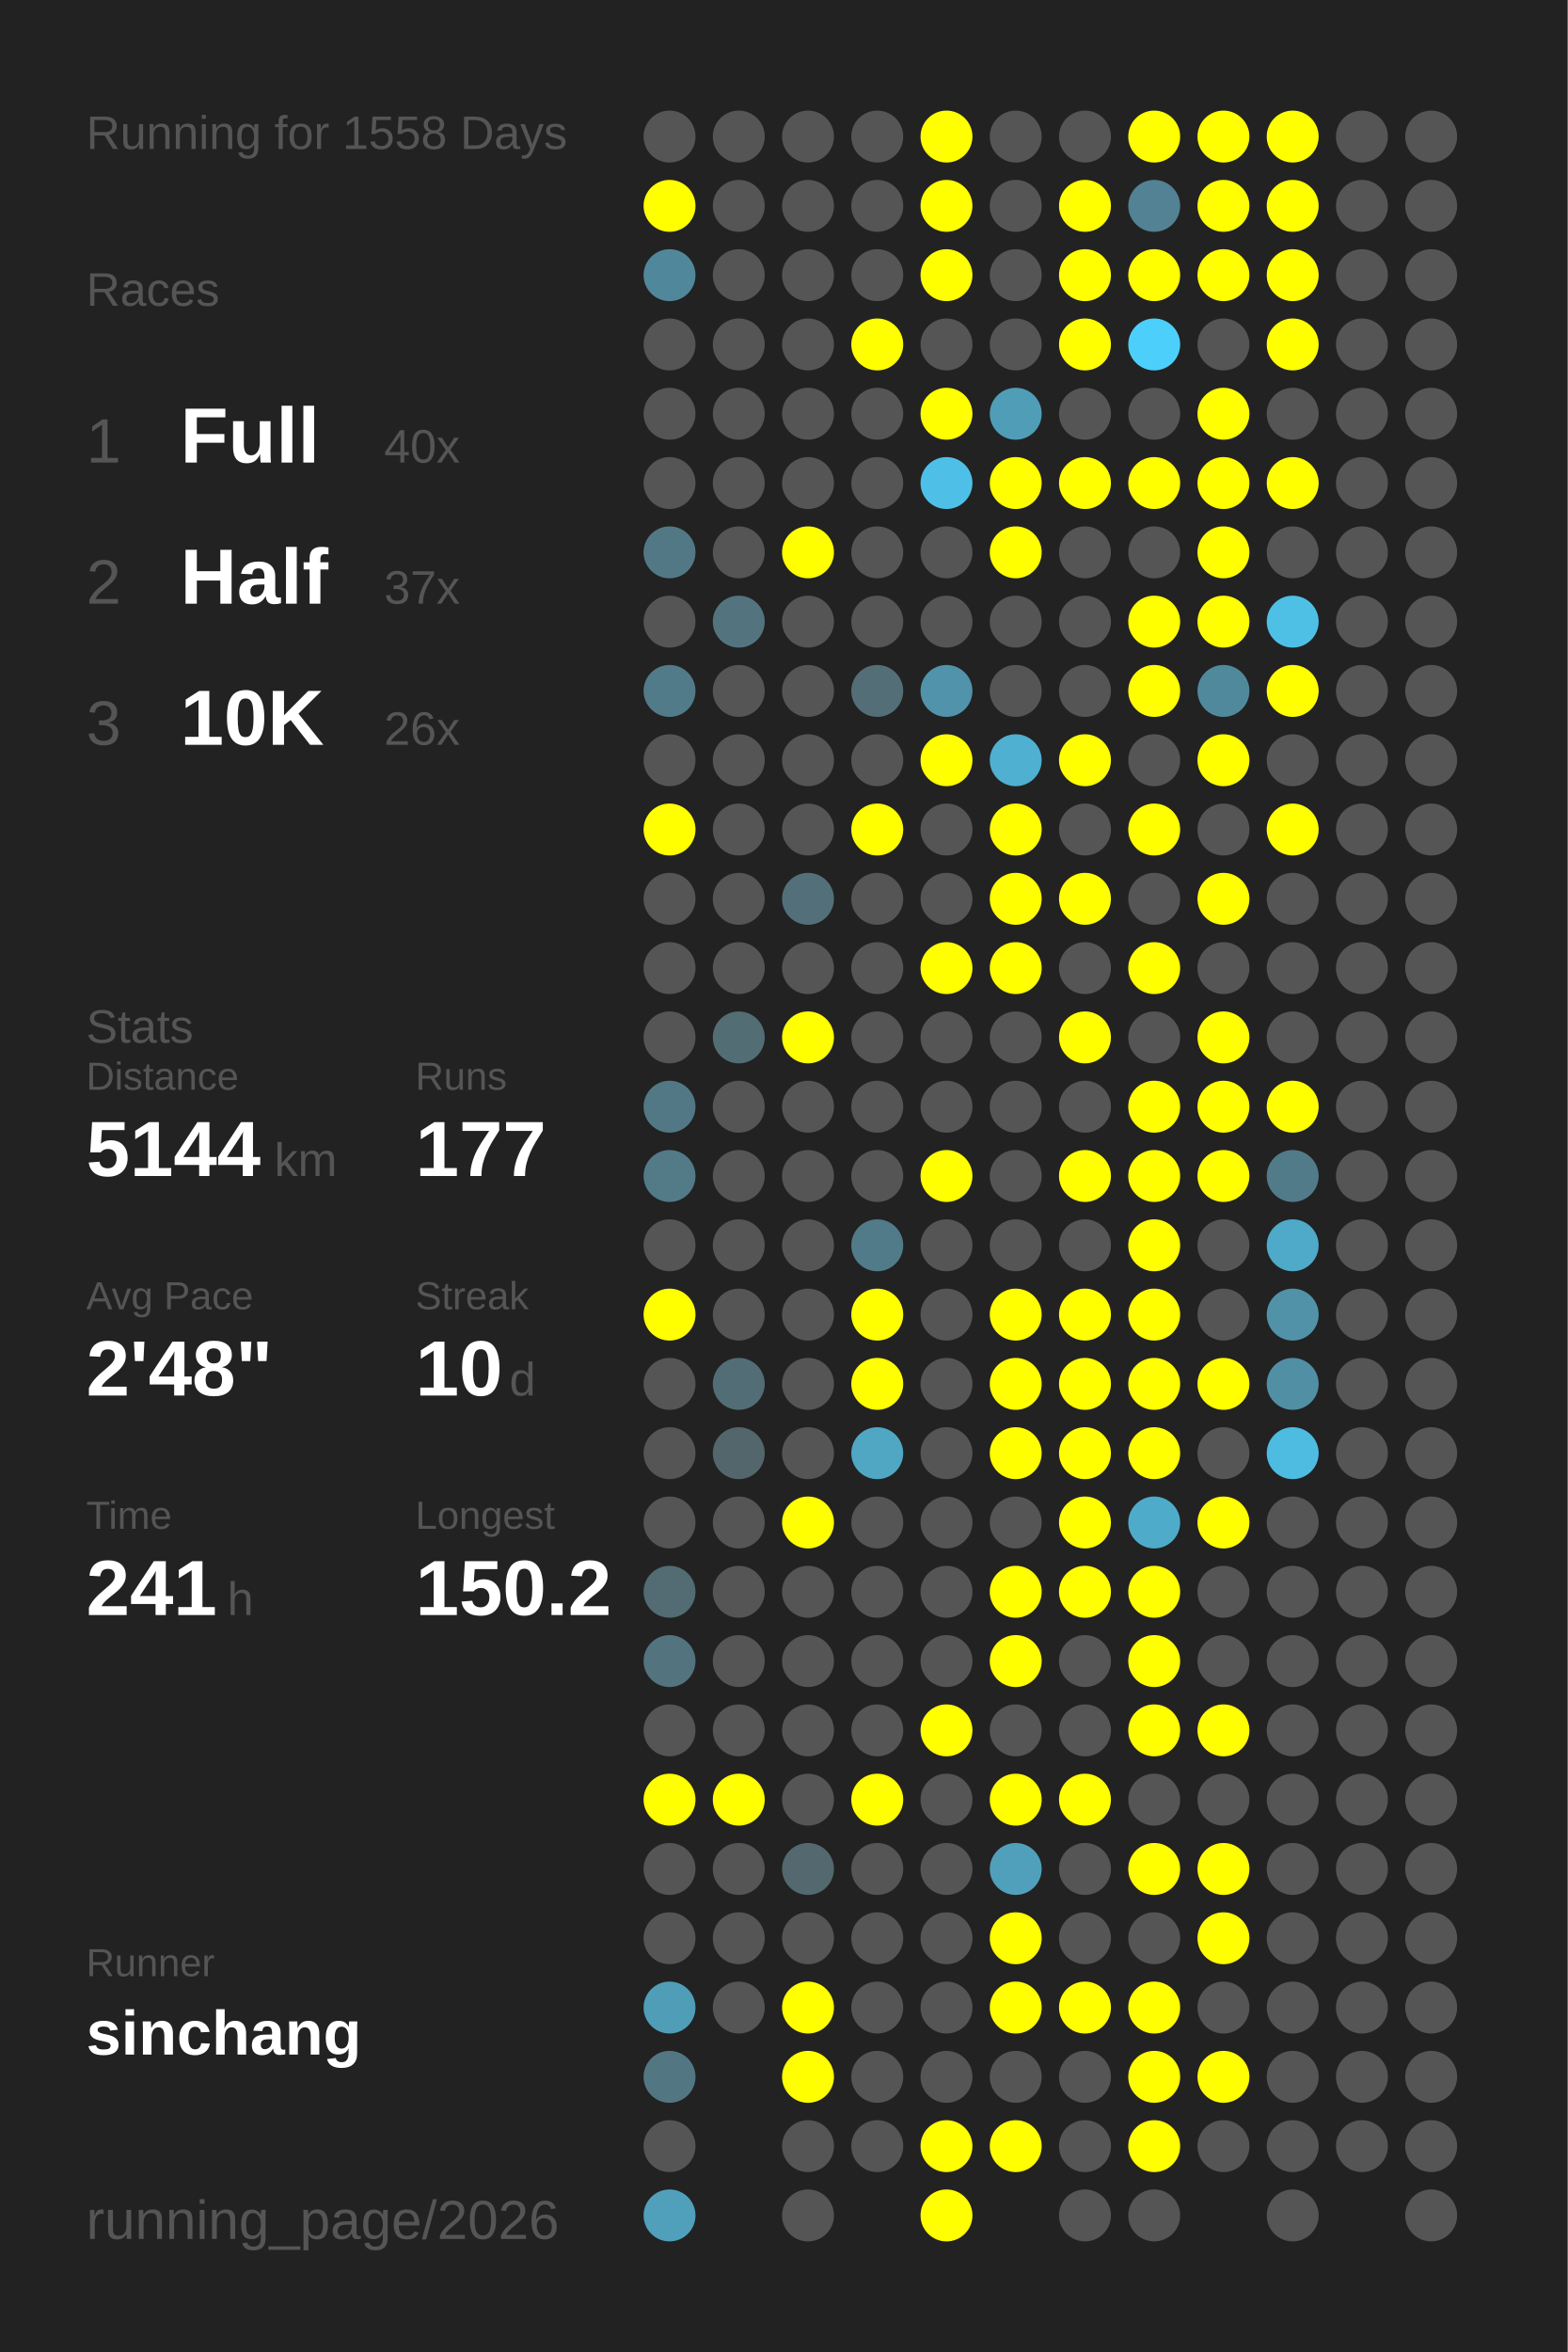
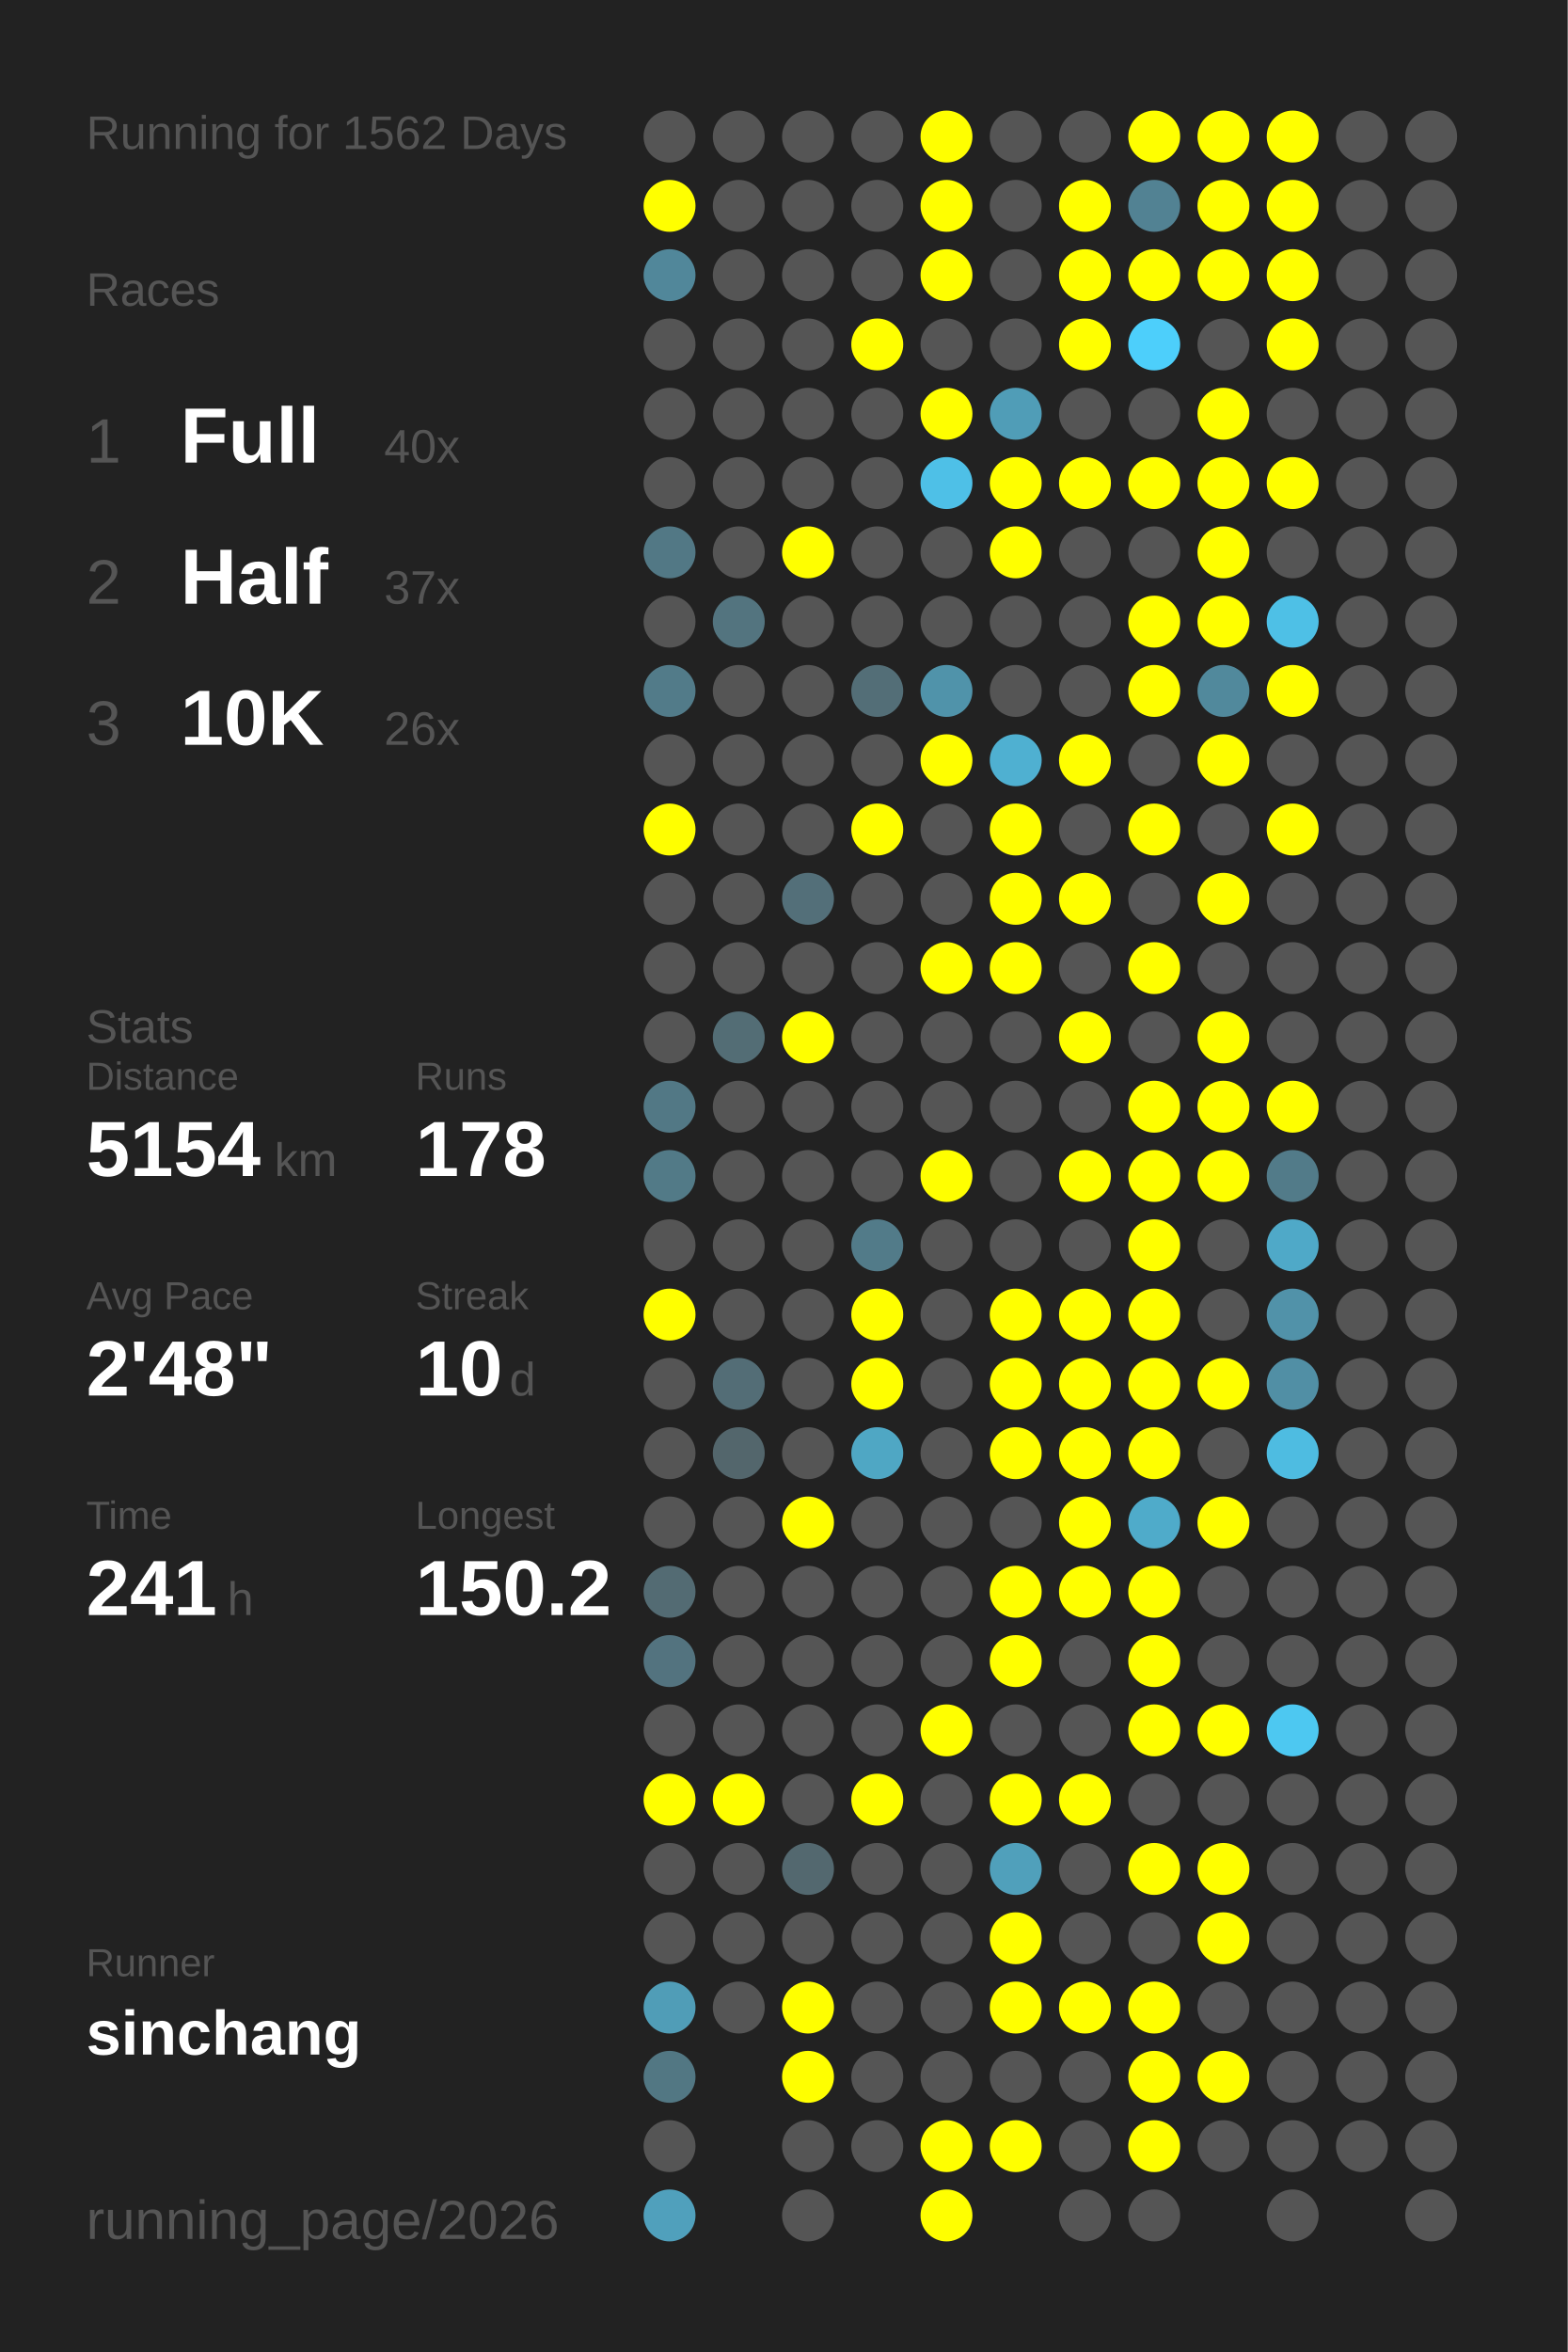
<svg xmlns="http://www.w3.org/2000/svg" baseProfile="full" height="300mm" version="1.1" viewBox="0,0,200,300" width="200mm">
  <defs />
  <rect fill="#222222" height="300" width="200" x="0" y="0" />
-   <text fill="#555555" style="font-size:6px; font-family:Arial;" x="11" y="19">Running for 1558 Days</text>
+   <text fill="#555555" style="font-size:6px; font-family:Arial;" x="11" y="19">Running for 1562 Days</text>
  <text fill="#555555" style="font-size:6px; font-family:Arial;" x="11" y="39">Races</text>
  <text fill="#555555" style="font-size:8px; font-family:Arial;" x="11" y="59">1</text>
  <text fill="#FFFFFF" style="font-size:10px; font-family:Arial; font-weight:bold;" x="23" y="59">Full</text>
  <text fill="#555555" style="font-size:6px; font-family:Arial;" x="49" y="59">40x</text>
  <text fill="#555555" style="font-size:8px; font-family:Arial;" x="11" y="77">2</text>
  <text fill="#FFFFFF" style="font-size:10px; font-family:Arial; font-weight:bold;" x="23" y="77">Half</text>
  <text fill="#555555" style="font-size:6px; font-family:Arial;" x="49" y="77">37x</text>
  <text fill="#555555" style="font-size:8px; font-family:Arial;" x="11" y="95">3</text>
  <text fill="#FFFFFF" style="font-size:10px; font-family:Arial; font-weight:bold;" x="23" y="95">10K</text>
  <text fill="#555555" style="font-size:6px; font-family:Arial;" x="49" y="95">26x</text>
  <text fill="#555555" style="font-size:6px; font-family:Arial;" x="11" y="133">Stats</text>
  <text fill="#555555" style="font-size:5px; font-family:Arial;" x="11" y="139">Distance</text>
-   <text fill="#FFFFFF" style="font-size:10px; font-family:Arial; font-weight:bold;" x="11" y="150">5144</text>
+   <text fill="#FFFFFF" style="font-size:10px; font-family:Arial; font-weight:bold;" x="11" y="150">5154</text>
  <text fill="#555555" style="font-size:6px; font-family:Arial;" x="35" y="150">km</text>
  <text fill="#555555" style="font-size:5px; font-family:Arial;" x="53" y="139">Runs</text>
-   <text fill="#FFFFFF" style="font-size:10px; font-family:Arial; font-weight:bold;" x="53" y="150">177</text>
+   <text fill="#FFFFFF" style="font-size:10px; font-family:Arial; font-weight:bold;" x="53" y="150">178</text>
  <text fill="#555555" style="font-size:5px; font-family:Arial;" x="11" y="167">Avg Pace</text>
  <text fill="#FFFFFF" style="font-size:10px; font-family:Arial; font-weight:bold;" x="11" y="178">2'48"</text>
  <text fill="#555555" style="font-size:5px; font-family:Arial;" x="53" y="167">Streak</text>
  <text fill="#FFFFFF" style="font-size:10px; font-family:Arial; font-weight:bold;" x="53" y="178">10</text>
  <text fill="#555555" style="font-size:6px; font-family:Arial;" x="65" y="178">d</text>
  <text fill="#555555" style="font-size:5px; font-family:Arial;" x="11" y="195">Time</text>
  <text fill="#FFFFFF" style="font-size:10px; font-family:Arial; font-weight:bold;" x="11" y="206">241</text>
  <text fill="#555555" style="font-size:6px; font-family:Arial;" x="29" y="206">h</text>
  <text fill="#555555" style="font-size:5px; font-family:Arial;" x="53" y="195">Longest</text>
  <text fill="#FFFFFF" style="font-size:10px; font-family:Arial; font-weight:bold;" x="53" y="206">150.2</text>
  <text fill="#555555" style="font-size:5px; font-family:Arial;" x="11" y="252.065">Runner</text>
  <text fill="#FFFFFF" style="font-size:8px; font-family:Arial; font-weight:bold;" x="11" y="262.065">sinchang</text>
  <text fill="#555555" style="font-size:7px; font-family:Arial;" x="11" y="285.581">running_page/2026</text>
  <circle cx="85.417" cy="17.419" fill="#555555" r="3.312" />
  <circle cx="85.417" cy="26.258" fill="#FFFF00" r="3.312" />
  <circle cx="85.417" cy="35.097" fill="#51879a" r="3.312" />
  <circle cx="85.417" cy="43.935" fill="#555555" r="3.312" />
  <circle cx="85.417" cy="52.774" fill="#555555" r="3.312" />
  <circle cx="85.417" cy="61.613" fill="#555555" r="3.312" />
  <circle cx="85.417" cy="70.452" fill="#527885" r="3.312" />
  <circle cx="85.417" cy="79.29" fill="#555555" r="3.312" />
  <circle cx="85.417" cy="88.129" fill="#527b89" r="3.312" />
  <circle cx="85.417" cy="96.968" fill="#555555" r="3.312" />
  <circle cx="85.417" cy="105.806" fill="#FFFF00" r="3.312" />
  <circle cx="85.417" cy="114.645" fill="#555555" r="3.312" />
  <circle cx="85.417" cy="123.484" fill="#555555" r="3.312" />
  <circle cx="85.417" cy="132.323" fill="#555555" r="3.312" />
  <circle cx="85.417" cy="141.161" fill="#527885" r="3.312" />
  <circle cx="85.417" cy="150" fill="#527a87" r="3.312" />
  <circle cx="85.417" cy="158.839" fill="#555555" r="3.312" />
  <circle cx="85.417" cy="167.677" fill="#FFFF00" r="3.312" />
  <circle cx="85.417" cy="176.516" fill="#555555" r="3.312" />
  <circle cx="85.417" cy="185.355" fill="#555555" r="3.312" />
  <circle cx="85.417" cy="194.194" fill="#555555" r="3.312" />
  <circle cx="85.417" cy="203.032" fill="#536b73" r="3.312" />
  <circle cx="85.417" cy="211.871" fill="#53737f" r="3.312" />
  <circle cx="85.417" cy="220.71" fill="#555555" r="3.312" />
  <circle cx="85.417" cy="229.548" fill="#FFFF00" r="3.312" />
  <circle cx="85.417" cy="238.387" fill="#555555" r="3.312" />
  <circle cx="85.417" cy="247.226" fill="#555555" r="3.312" />
  <circle cx="85.417" cy="256.065" fill="#509db7" r="3.312" />
  <circle cx="85.417" cy="264.903" fill="#527783" r="3.312" />
  <circle cx="85.417" cy="273.742" fill="#555555" r="3.312" />
  <circle cx="85.417" cy="282.581" fill="#50a0bc" r="3.312" />
  <circle cx="94.25" cy="17.419" fill="#555555" r="3.312" />
  <circle cx="94.25" cy="26.258" fill="#555555" r="3.312" />
  <circle cx="94.25" cy="35.097" fill="#555555" r="3.312" />
  <circle cx="94.25" cy="43.935" fill="#555555" r="3.312" />
  <circle cx="94.25" cy="52.774" fill="#555555" r="3.312" />
  <circle cx="94.25" cy="61.613" fill="#555555" r="3.312" />
  <circle cx="94.25" cy="70.452" fill="#555555" r="3.312" />
  <circle cx="94.25" cy="79.29" fill="#53747f" r="3.312" />
  <circle cx="94.25" cy="88.129" fill="#555555" r="3.312" />
  <circle cx="94.25" cy="96.968" fill="#555555" r="3.312" />
  <circle cx="94.25" cy="105.806" fill="#555555" r="3.312" />
  <circle cx="94.25" cy="114.645" fill="#555555" r="3.312" />
  <circle cx="94.25" cy="123.484" fill="#555555" r="3.312" />
  <circle cx="94.25" cy="132.323" fill="#536d75" r="3.312" />
  <circle cx="94.25" cy="141.161" fill="#555555" r="3.312" />
  <circle cx="94.25" cy="150" fill="#555555" r="3.312" />
  <circle cx="94.25" cy="158.839" fill="#555555" r="3.312" />
  <circle cx="94.25" cy="167.677" fill="#555555" r="3.312" />
  <circle cx="94.25" cy="176.516" fill="#536d76" r="3.312" />
  <circle cx="94.25" cy="185.355" fill="#53666c" r="3.312" />
  <circle cx="94.25" cy="194.194" fill="#555555" r="3.312" />
  <circle cx="94.25" cy="203.032" fill="#555555" r="3.312" />
  <circle cx="94.25" cy="211.871" fill="#555555" r="3.312" />
  <circle cx="94.25" cy="220.71" fill="#555555" r="3.312" />
  <circle cx="94.25" cy="229.548" fill="#FFFF00" r="3.312" />
  <circle cx="94.25" cy="238.387" fill="#555555" r="3.312" />
  <circle cx="94.25" cy="247.226" fill="#555555" r="3.312" />
  <circle cx="94.25" cy="256.065" fill="#555555" r="3.312" />
  <circle cx="103.083" cy="17.419" fill="#555555" r="3.312" />
  <circle cx="103.083" cy="26.258" fill="#555555" r="3.312" />
  <circle cx="103.083" cy="35.097" fill="#555555" r="3.312" />
  <circle cx="103.083" cy="43.935" fill="#555555" r="3.312" />
  <circle cx="103.083" cy="52.774" fill="#555555" r="3.312" />
  <circle cx="103.083" cy="61.613" fill="#555555" r="3.312" />
  <circle cx="103.083" cy="70.452" fill="#FFFF00" r="3.312" />
  <circle cx="103.083" cy="79.29" fill="#555555" r="3.312" />
  <circle cx="103.083" cy="88.129" fill="#555555" r="3.312" />
  <circle cx="103.083" cy="96.968" fill="#555555" r="3.312" />
  <circle cx="103.083" cy="105.806" fill="#555555" r="3.312" />
  <circle cx="103.083" cy="114.645" fill="#536f79" r="3.312" />
  <circle cx="103.083" cy="123.484" fill="#555555" r="3.312" />
  <circle cx="103.083" cy="132.323" fill="#FFFF00" r="3.312" />
  <circle cx="103.083" cy="141.161" fill="#555555" r="3.312" />
  <circle cx="103.083" cy="150" fill="#555555" r="3.312" />
  <circle cx="103.083" cy="158.839" fill="#555555" r="3.312" />
  <circle cx="103.083" cy="167.677" fill="#555555" r="3.312" />
  <circle cx="103.083" cy="176.516" fill="#555555" r="3.312" />
  <circle cx="103.083" cy="185.355" fill="#555555" r="3.312" />
  <circle cx="103.083" cy="194.194" fill="#FFFF00" r="3.312" />
  <circle cx="103.083" cy="203.032" fill="#555555" r="3.312" />
  <circle cx="103.083" cy="211.871" fill="#555555" r="3.312" />
  <circle cx="103.083" cy="220.71" fill="#555555" r="3.312" />
  <circle cx="103.083" cy="229.548" fill="#555555" r="3.312" />
  <circle cx="103.083" cy="238.387" fill="#53686f" r="3.312" />
  <circle cx="103.083" cy="247.226" fill="#555555" r="3.312" />
  <circle cx="103.083" cy="256.065" fill="#FFFF00" r="3.312" />
  <circle cx="103.083" cy="264.903" fill="#FFFF00" r="3.312" />
  <circle cx="103.083" cy="273.742" fill="#555555" r="3.312" />
  <circle cx="103.083" cy="282.581" fill="#555555" r="3.312" />
  <circle cx="111.917" cy="17.419" fill="#555555" r="3.312" />
  <circle cx="111.917" cy="26.258" fill="#555555" r="3.312" />
  <circle cx="111.917" cy="35.097" fill="#555555" r="3.312" />
  <circle cx="111.917" cy="43.935" fill="#FFFF00" r="3.312" />
  <circle cx="111.917" cy="52.774" fill="#555555" r="3.312" />
  <circle cx="111.917" cy="61.613" fill="#555555" r="3.312" />
  <circle cx="111.917" cy="70.452" fill="#555555" r="3.312" />
  <circle cx="111.917" cy="79.29" fill="#555555" r="3.312" />
  <circle cx="111.917" cy="88.129" fill="#536e77" r="3.312" />
  <circle cx="111.917" cy="96.968" fill="#555555" r="3.312" />
  <circle cx="111.917" cy="105.806" fill="#FFFF00" r="3.312" />
  <circle cx="111.917" cy="114.645" fill="#555555" r="3.312" />
  <circle cx="111.917" cy="123.484" fill="#555555" r="3.312" />
  <circle cx="111.917" cy="132.323" fill="#555555" r="3.312" />
  <circle cx="111.917" cy="141.161" fill="#555555" r="3.312" />
  <circle cx="111.917" cy="150" fill="#555555" r="3.312" />
  <circle cx="111.917" cy="158.839" fill="#527b89" r="3.312" />
  <circle cx="111.917" cy="167.677" fill="#FFFF00" r="3.312" />
  <circle cx="111.917" cy="176.516" fill="#FFFF00" r="3.312" />
  <circle cx="111.917" cy="185.355" fill="#4fa7c4" r="3.312" />
  <circle cx="111.917" cy="194.194" fill="#555555" r="3.312" />
  <circle cx="111.917" cy="203.032" fill="#555555" r="3.312" />
  <circle cx="111.917" cy="211.871" fill="#555555" r="3.312" />
  <circle cx="111.917" cy="220.71" fill="#555555" r="3.312" />
  <circle cx="111.917" cy="229.548" fill="#FFFF00" r="3.312" />
  <circle cx="111.917" cy="238.387" fill="#555555" r="3.312" />
  <circle cx="111.917" cy="247.226" fill="#555555" r="3.312" />
  <circle cx="111.917" cy="256.065" fill="#555555" r="3.312" />
  <circle cx="111.917" cy="264.903" fill="#555555" r="3.312" />
  <circle cx="111.917" cy="273.742" fill="#555555" r="3.312" />
  <circle cx="120.75" cy="17.419" fill="#FFFF00" r="3.312" />
  <circle cx="120.75" cy="26.258" fill="#FFFF00" r="3.312" />
  <circle cx="120.75" cy="35.097" fill="#FFFF00" r="3.312" />
  <circle cx="120.75" cy="43.935" fill="#555555" r="3.312" />
  <circle cx="120.75" cy="52.774" fill="#FFFF00" r="3.312" />
  <circle cx="120.75" cy="61.613" fill="#4ec0e7" r="3.312" />
  <circle cx="120.75" cy="70.452" fill="#555555" r="3.312" />
  <circle cx="120.75" cy="79.29" fill="#555555" r="3.312" />
  <circle cx="120.75" cy="88.129" fill="#5093aa" r="3.312" />
  <circle cx="120.75" cy="96.968" fill="#FFFF00" r="3.312" />
  <circle cx="120.75" cy="105.806" fill="#555555" r="3.312" />
  <circle cx="120.75" cy="114.645" fill="#555555" r="3.312" />
  <circle cx="120.75" cy="123.484" fill="#FFFF00" r="3.312" />
  <circle cx="120.75" cy="132.323" fill="#555555" r="3.312" />
  <circle cx="120.75" cy="141.161" fill="#555555" r="3.312" />
  <circle cx="120.75" cy="150" fill="#FFFF00" r="3.312" />
  <circle cx="120.75" cy="158.839" fill="#555555" r="3.312" />
  <circle cx="120.75" cy="167.677" fill="#555555" r="3.312" />
  <circle cx="120.75" cy="176.516" fill="#555555" r="3.312" />
  <circle cx="120.75" cy="185.355" fill="#555555" r="3.312" />
  <circle cx="120.75" cy="194.194" fill="#555555" r="3.312" />
  <circle cx="120.75" cy="203.032" fill="#555555" r="3.312" />
  <circle cx="120.75" cy="211.871" fill="#555555" r="3.312" />
  <circle cx="120.75" cy="220.71" fill="#FFFF00" r="3.312" />
  <circle cx="120.75" cy="229.548" fill="#555555" r="3.312" />
  <circle cx="120.75" cy="238.387" fill="#555555" r="3.312" />
  <circle cx="120.75" cy="247.226" fill="#555555" r="3.312" />
  <circle cx="120.75" cy="256.065" fill="#555555" r="3.312" />
  <circle cx="120.75" cy="264.903" fill="#555555" r="3.312" />
  <circle cx="120.75" cy="273.742" fill="#FFFF00" r="3.312" />
  <circle cx="120.75" cy="282.581" fill="#FFFF00" r="3.312" />
  <circle cx="129.583" cy="17.419" fill="#555555" r="3.312" />
  <circle cx="129.583" cy="26.258" fill="#555555" r="3.312" />
  <circle cx="129.583" cy="35.097" fill="#555555" r="3.312" />
  <circle cx="129.583" cy="43.935" fill="#555555" r="3.312" />
  <circle cx="129.583" cy="52.774" fill="#509db7" r="3.312" />
  <circle cx="129.583" cy="61.613" fill="#FFFF00" r="3.312" />
  <circle cx="129.583" cy="70.452" fill="#FFFF00" r="3.312" />
  <circle cx="129.583" cy="79.29" fill="#555555" r="3.312" />
  <circle cx="129.583" cy="88.129" fill="#555555" r="3.312" />
  <circle cx="129.583" cy="96.968" fill="#4fb0d1" r="3.312" />
  <circle cx="129.583" cy="105.806" fill="#FFFF00" r="3.312" />
  <circle cx="129.583" cy="114.645" fill="#FFFF00" r="3.312" />
  <circle cx="129.583" cy="123.484" fill="#FFFF00" r="3.312" />
  <circle cx="129.583" cy="132.323" fill="#555555" r="3.312" />
  <circle cx="129.583" cy="141.161" fill="#555555" r="3.312" />
  <circle cx="129.583" cy="150" fill="#555555" r="3.312" />
  <circle cx="129.583" cy="158.839" fill="#555555" r="3.312" />
  <circle cx="129.583" cy="167.677" fill="#FFFF00" r="3.312" />
  <circle cx="129.583" cy="176.516" fill="#FFFF00" r="3.312" />
  <circle cx="129.583" cy="185.355" fill="#FFFF00" r="3.312" />
  <circle cx="129.583" cy="194.194" fill="#555555" r="3.312" />
  <circle cx="129.583" cy="203.032" fill="#FFFF00" r="3.312" />
  <circle cx="129.583" cy="211.871" fill="#FFFF00" r="3.312" />
  <circle cx="129.583" cy="220.71" fill="#555555" r="3.312" />
  <circle cx="129.583" cy="229.548" fill="#FFFF00" r="3.312" />
  <circle cx="129.583" cy="238.387" fill="#50a0bb" r="3.312" />
  <circle cx="129.583" cy="247.226" fill="#FFFF00" r="3.312" />
  <circle cx="129.583" cy="256.065" fill="#FFFF00" r="3.312" />
  <circle cx="129.583" cy="264.903" fill="#555555" r="3.312" />
  <circle cx="129.583" cy="273.742" fill="#FFFF00" r="3.312" />
  <circle cx="138.417" cy="17.419" fill="#555555" r="3.312" />
  <circle cx="138.417" cy="26.258" fill="#FFFF00" r="3.312" />
  <circle cx="138.417" cy="35.097" fill="#FFFF00" r="3.312" />
  <circle cx="138.417" cy="43.935" fill="#FFFF00" r="3.312" />
  <circle cx="138.417" cy="52.774" fill="#555555" r="3.312" />
  <circle cx="138.417" cy="61.613" fill="#FFFF00" r="3.312" />
  <circle cx="138.417" cy="70.452" fill="#555555" r="3.312" />
  <circle cx="138.417" cy="79.29" fill="#555555" r="3.312" />
  <circle cx="138.417" cy="88.129" fill="#555555" r="3.312" />
  <circle cx="138.417" cy="96.968" fill="#FFFF00" r="3.312" />
  <circle cx="138.417" cy="105.806" fill="#555555" r="3.312" />
  <circle cx="138.417" cy="114.645" fill="#FFFF00" r="3.312" />
  <circle cx="138.417" cy="123.484" fill="#555555" r="3.312" />
  <circle cx="138.417" cy="132.323" fill="#FFFF00" r="3.312" />
  <circle cx="138.417" cy="141.161" fill="#555555" r="3.312" />
  <circle cx="138.417" cy="150" fill="#FFFF00" r="3.312" />
  <circle cx="138.417" cy="158.839" fill="#555555" r="3.312" />
  <circle cx="138.417" cy="167.677" fill="#FFFF00" r="3.312" />
  <circle cx="138.417" cy="176.516" fill="#FFFF00" r="3.312" />
  <circle cx="138.417" cy="185.355" fill="#FFFF00" r="3.312" />
  <circle cx="138.417" cy="194.194" fill="#FFFF00" r="3.312" />
  <circle cx="138.417" cy="203.032" fill="#FFFF00" r="3.312" />
  <circle cx="138.417" cy="211.871" fill="#555555" r="3.312" />
  <circle cx="138.417" cy="220.71" fill="#555555" r="3.312" />
  <circle cx="138.417" cy="229.548" fill="#FFFF00" r="3.312" />
  <circle cx="138.417" cy="238.387" fill="#555555" r="3.312" />
  <circle cx="138.417" cy="247.226" fill="#555555" r="3.312" />
  <circle cx="138.417" cy="256.065" fill="#FFFF00" r="3.312" />
  <circle cx="138.417" cy="264.903" fill="#555555" r="3.312" />
  <circle cx="138.417" cy="273.742" fill="#555555" r="3.312" />
  <circle cx="138.417" cy="282.581" fill="#555555" r="3.312" />
  <circle cx="147.25" cy="17.419" fill="#FFFF00" r="3.312" />
  <circle cx="147.25" cy="26.258" fill="#528293" r="3.312" />
  <circle cx="147.25" cy="35.097" fill="#FFFF00" r="3.312" />
  <circle cx="147.25" cy="43.935" fill="#4dcffb" r="3.312" />
  <circle cx="147.25" cy="52.774" fill="#555555" r="3.312" />
  <circle cx="147.25" cy="61.613" fill="#FFFF00" r="3.312" />
  <circle cx="147.25" cy="70.452" fill="#555555" r="3.312" />
  <circle cx="147.25" cy="79.29" fill="#FFFF00" r="3.312" />
  <circle cx="147.25" cy="88.129" fill="#FFFF00" r="3.312" />
  <circle cx="147.25" cy="96.968" fill="#555555" r="3.312" />
  <circle cx="147.25" cy="105.806" fill="#FFFF00" r="3.312" />
  <circle cx="147.25" cy="114.645" fill="#555555" r="3.312" />
  <circle cx="147.25" cy="123.484" fill="#FFFF00" r="3.312" />
  <circle cx="147.25" cy="132.323" fill="#555555" r="3.312" />
  <circle cx="147.25" cy="141.161" fill="#FFFF00" r="3.312" />
  <circle cx="147.25" cy="150" fill="#FFFF00" r="3.312" />
  <circle cx="147.25" cy="158.839" fill="#FFFF00" r="3.312" />
  <circle cx="147.25" cy="167.677" fill="#FFFF00" r="3.312" />
  <circle cx="147.25" cy="176.516" fill="#FFFF00" r="3.312" />
  <circle cx="147.25" cy="185.355" fill="#FFFF00" r="3.312" />
  <circle cx="147.25" cy="194.194" fill="#4fabca" r="3.312" />
  <circle cx="147.25" cy="203.032" fill="#FFFF00" r="3.312" />
  <circle cx="147.25" cy="211.871" fill="#FFFF00" r="3.312" />
  <circle cx="147.25" cy="220.71" fill="#FFFF00" r="3.312" />
  <circle cx="147.25" cy="229.548" fill="#555555" r="3.312" />
  <circle cx="147.25" cy="238.387" fill="#FFFF00" r="3.312" />
  <circle cx="147.25" cy="247.226" fill="#555555" r="3.312" />
  <circle cx="147.25" cy="256.065" fill="#FFFF00" r="3.312" />
  <circle cx="147.25" cy="264.903" fill="#FFFF00" r="3.312" />
  <circle cx="147.25" cy="273.742" fill="#FFFF00" r="3.312" />
  <circle cx="147.25" cy="282.581" fill="#555555" r="3.312" />
  <circle cx="156.083" cy="17.419" fill="#FFFF00" r="3.312" />
  <circle cx="156.083" cy="26.258" fill="#FFFF00" r="3.312" />
  <circle cx="156.083" cy="35.097" fill="#FFFF00" r="3.312" />
  <circle cx="156.083" cy="43.935" fill="#555555" r="3.312" />
  <circle cx="156.083" cy="52.774" fill="#FFFF00" r="3.312" />
  <circle cx="156.083" cy="61.613" fill="#FFFF00" r="3.312" />
  <circle cx="156.083" cy="70.452" fill="#FFFF00" r="3.312" />
  <circle cx="156.083" cy="79.29" fill="#FFFF00" r="3.312" />
  <circle cx="156.083" cy="88.129" fill="#51899c" r="3.312" />
  <circle cx="156.083" cy="96.968" fill="#FFFF00" r="3.312" />
  <circle cx="156.083" cy="105.806" fill="#555555" r="3.312" />
  <circle cx="156.083" cy="114.645" fill="#FFFF00" r="3.312" />
  <circle cx="156.083" cy="123.484" fill="#555555" r="3.312" />
  <circle cx="156.083" cy="132.323" fill="#FFFF00" r="3.312" />
  <circle cx="156.083" cy="141.161" fill="#FFFF00" r="3.312" />
  <circle cx="156.083" cy="150" fill="#FFFF00" r="3.312" />
  <circle cx="156.083" cy="158.839" fill="#555555" r="3.312" />
  <circle cx="156.083" cy="167.677" fill="#555555" r="3.312" />
  <circle cx="156.083" cy="176.516" fill="#FFFF00" r="3.312" />
  <circle cx="156.083" cy="185.355" fill="#555555" r="3.312" />
  <circle cx="156.083" cy="194.194" fill="#FFFF00" r="3.312" />
  <circle cx="156.083" cy="203.032" fill="#555555" r="3.312" />
  <circle cx="156.083" cy="211.871" fill="#555555" r="3.312" />
  <circle cx="156.083" cy="220.71" fill="#FFFF00" r="3.312" />
  <circle cx="156.083" cy="229.548" fill="#555555" r="3.312" />
  <circle cx="156.083" cy="238.387" fill="#FFFF00" r="3.312" />
  <circle cx="156.083" cy="247.226" fill="#FFFF00" r="3.312" />
  <circle cx="156.083" cy="256.065" fill="#555555" r="3.312" />
  <circle cx="156.083" cy="264.903" fill="#FFFF00" r="3.312" />
  <circle cx="156.083" cy="273.742" fill="#555555" r="3.312" />
  <circle cx="164.917" cy="17.419" fill="#FFFF00" r="3.312" />
  <circle cx="164.917" cy="26.258" fill="#FFFF00" r="3.312" />
  <circle cx="164.917" cy="35.097" fill="#FFFF00" r="3.312" />
  <circle cx="164.917" cy="43.935" fill="#FFFF00" r="3.312" />
  <circle cx="164.917" cy="52.774" fill="#555555" r="3.312" />
  <circle cx="164.917" cy="61.613" fill="#FFFF00" r="3.312" />
  <circle cx="164.917" cy="70.452" fill="#555555" r="3.312" />
  <circle cx="164.917" cy="79.29" fill="#4ec0e6" r="3.312" />
  <circle cx="164.917" cy="88.129" fill="#FFFF00" r="3.312" />
  <circle cx="164.917" cy="96.968" fill="#555555" r="3.312" />
  <circle cx="164.917" cy="105.806" fill="#FFFF00" r="3.312" />
  <circle cx="164.917" cy="114.645" fill="#555555" r="3.312" />
  <circle cx="164.917" cy="123.484" fill="#555555" r="3.312" />
  <circle cx="164.917" cy="132.323" fill="#555555" r="3.312" />
  <circle cx="164.917" cy="141.161" fill="#FFFF00" r="3.312" />
  <circle cx="164.917" cy="150" fill="#527b89" r="3.312" />
  <circle cx="164.917" cy="158.839" fill="#4fa9c8" r="3.312" />
  <circle cx="164.917" cy="167.677" fill="#5192a9" r="3.312" />
  <circle cx="164.917" cy="176.516" fill="#518fa5" r="3.312" />
  <circle cx="164.917" cy="185.355" fill="#4ebce1" r="3.312" />
  <circle cx="164.917" cy="194.194" fill="#555555" r="3.312" />
  <circle cx="164.917" cy="203.032" fill="#555555" r="3.312" />
  <circle cx="164.917" cy="211.871" fill="#555555" r="3.312" />
-   <circle cx="164.917" cy="220.71" fill="#555555" r="3.312" />
+   <circle cx="164.917" cy="220.71" fill="#4dc8f1" r="3.312" />
  <circle cx="164.917" cy="229.548" fill="#555555" r="3.312" />
  <circle cx="164.917" cy="238.387" fill="#555555" r="3.312" />
  <circle cx="164.917" cy="247.226" fill="#555555" r="3.312" />
  <circle cx="164.917" cy="256.065" fill="#555555" r="3.312" />
  <circle cx="164.917" cy="264.903" fill="#555555" r="3.312" />
  <circle cx="164.917" cy="273.742" fill="#555555" r="3.312" />
  <circle cx="164.917" cy="282.581" fill="#555555" r="3.312" />
  <circle cx="173.75" cy="17.419" fill="#555555" r="3.312" />
  <circle cx="173.75" cy="26.258" fill="#555555" r="3.312" />
  <circle cx="173.75" cy="35.097" fill="#555555" r="3.312" />
  <circle cx="173.75" cy="43.935" fill="#555555" r="3.312" />
  <circle cx="173.75" cy="52.774" fill="#555555" r="3.312" />
  <circle cx="173.75" cy="61.613" fill="#555555" r="3.312" />
  <circle cx="173.75" cy="70.452" fill="#555555" r="3.312" />
  <circle cx="173.75" cy="79.29" fill="#555555" r="3.312" />
  <circle cx="173.75" cy="88.129" fill="#555555" r="3.312" />
  <circle cx="173.75" cy="96.968" fill="#555555" r="3.312" />
  <circle cx="173.75" cy="105.806" fill="#555555" r="3.312" />
  <circle cx="173.75" cy="114.645" fill="#555555" r="3.312" />
  <circle cx="173.75" cy="123.484" fill="#555555" r="3.312" />
  <circle cx="173.75" cy="132.323" fill="#555555" r="3.312" />
  <circle cx="173.75" cy="141.161" fill="#555555" r="3.312" />
  <circle cx="173.75" cy="150" fill="#555555" r="3.312" />
  <circle cx="173.75" cy="158.839" fill="#555555" r="3.312" />
  <circle cx="173.75" cy="167.677" fill="#555555" r="3.312" />
  <circle cx="173.75" cy="176.516" fill="#555555" r="3.312" />
  <circle cx="173.75" cy="185.355" fill="#555555" r="3.312" />
  <circle cx="173.75" cy="194.194" fill="#555555" r="3.312" />
  <circle cx="173.75" cy="203.032" fill="#555555" r="3.312" />
  <circle cx="173.75" cy="211.871" fill="#555555" r="3.312" />
  <circle cx="173.75" cy="220.71" fill="#555555" r="3.312" />
  <circle cx="173.75" cy="229.548" fill="#555555" r="3.312" />
  <circle cx="173.75" cy="238.387" fill="#555555" r="3.312" />
  <circle cx="173.75" cy="247.226" fill="#555555" r="3.312" />
  <circle cx="173.75" cy="256.065" fill="#555555" r="3.312" />
  <circle cx="173.75" cy="264.903" fill="#555555" r="3.312" />
  <circle cx="173.75" cy="273.742" fill="#555555" r="3.312" />
  <circle cx="182.583" cy="17.419" fill="#555555" r="3.312" />
  <circle cx="182.583" cy="26.258" fill="#555555" r="3.312" />
  <circle cx="182.583" cy="35.097" fill="#555555" r="3.312" />
  <circle cx="182.583" cy="43.935" fill="#555555" r="3.312" />
  <circle cx="182.583" cy="52.774" fill="#555555" r="3.312" />
  <circle cx="182.583" cy="61.613" fill="#555555" r="3.312" />
  <circle cx="182.583" cy="70.452" fill="#555555" r="3.312" />
  <circle cx="182.583" cy="79.29" fill="#555555" r="3.312" />
  <circle cx="182.583" cy="88.129" fill="#555555" r="3.312" />
  <circle cx="182.583" cy="96.968" fill="#555555" r="3.312" />
  <circle cx="182.583" cy="105.806" fill="#555555" r="3.312" />
  <circle cx="182.583" cy="114.645" fill="#555555" r="3.312" />
  <circle cx="182.583" cy="123.484" fill="#555555" r="3.312" />
  <circle cx="182.583" cy="132.323" fill="#555555" r="3.312" />
  <circle cx="182.583" cy="141.161" fill="#555555" r="3.312" />
  <circle cx="182.583" cy="150" fill="#555555" r="3.312" />
  <circle cx="182.583" cy="158.839" fill="#555555" r="3.312" />
  <circle cx="182.583" cy="167.677" fill="#555555" r="3.312" />
  <circle cx="182.583" cy="176.516" fill="#555555" r="3.312" />
  <circle cx="182.583" cy="185.355" fill="#555555" r="3.312" />
  <circle cx="182.583" cy="194.194" fill="#555555" r="3.312" />
  <circle cx="182.583" cy="203.032" fill="#555555" r="3.312" />
  <circle cx="182.583" cy="211.871" fill="#555555" r="3.312" />
  <circle cx="182.583" cy="220.71" fill="#555555" r="3.312" />
  <circle cx="182.583" cy="229.548" fill="#555555" r="3.312" />
  <circle cx="182.583" cy="238.387" fill="#555555" r="3.312" />
  <circle cx="182.583" cy="247.226" fill="#555555" r="3.312" />
  <circle cx="182.583" cy="256.065" fill="#555555" r="3.312" />
  <circle cx="182.583" cy="264.903" fill="#555555" r="3.312" />
  <circle cx="182.583" cy="273.742" fill="#555555" r="3.312" />
  <circle cx="182.583" cy="282.581" fill="#555555" r="3.312" />
</svg>
